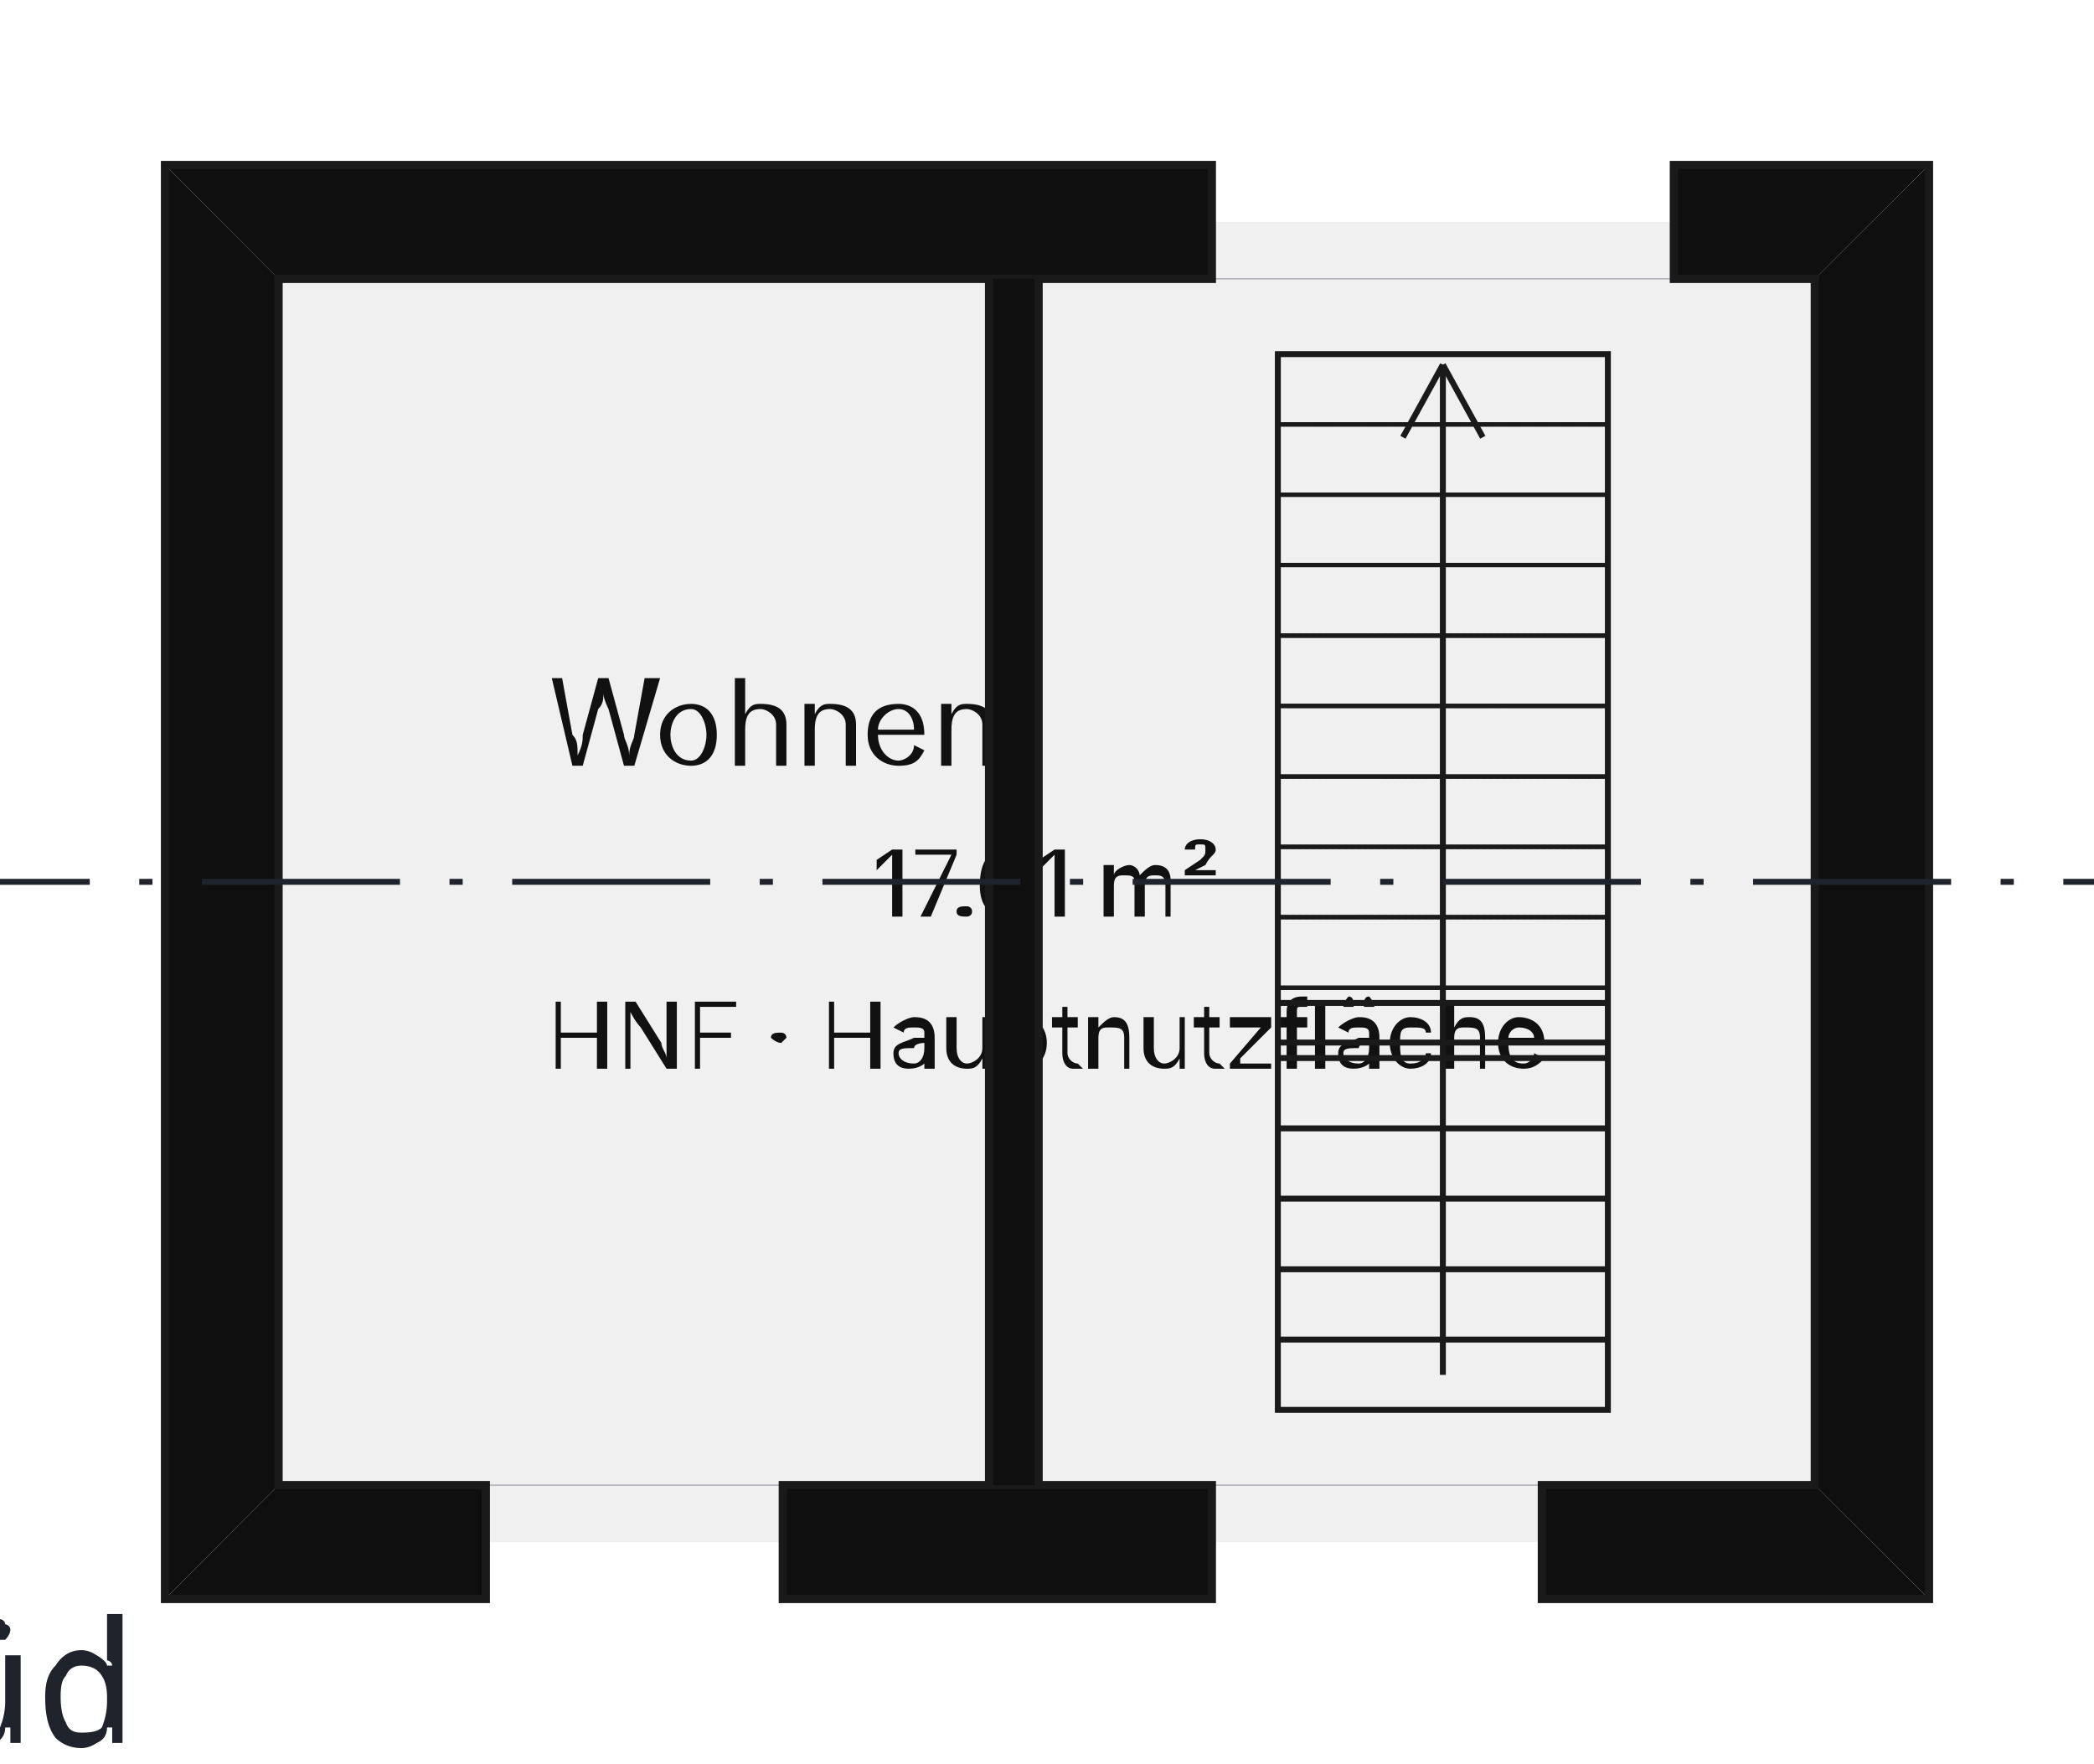
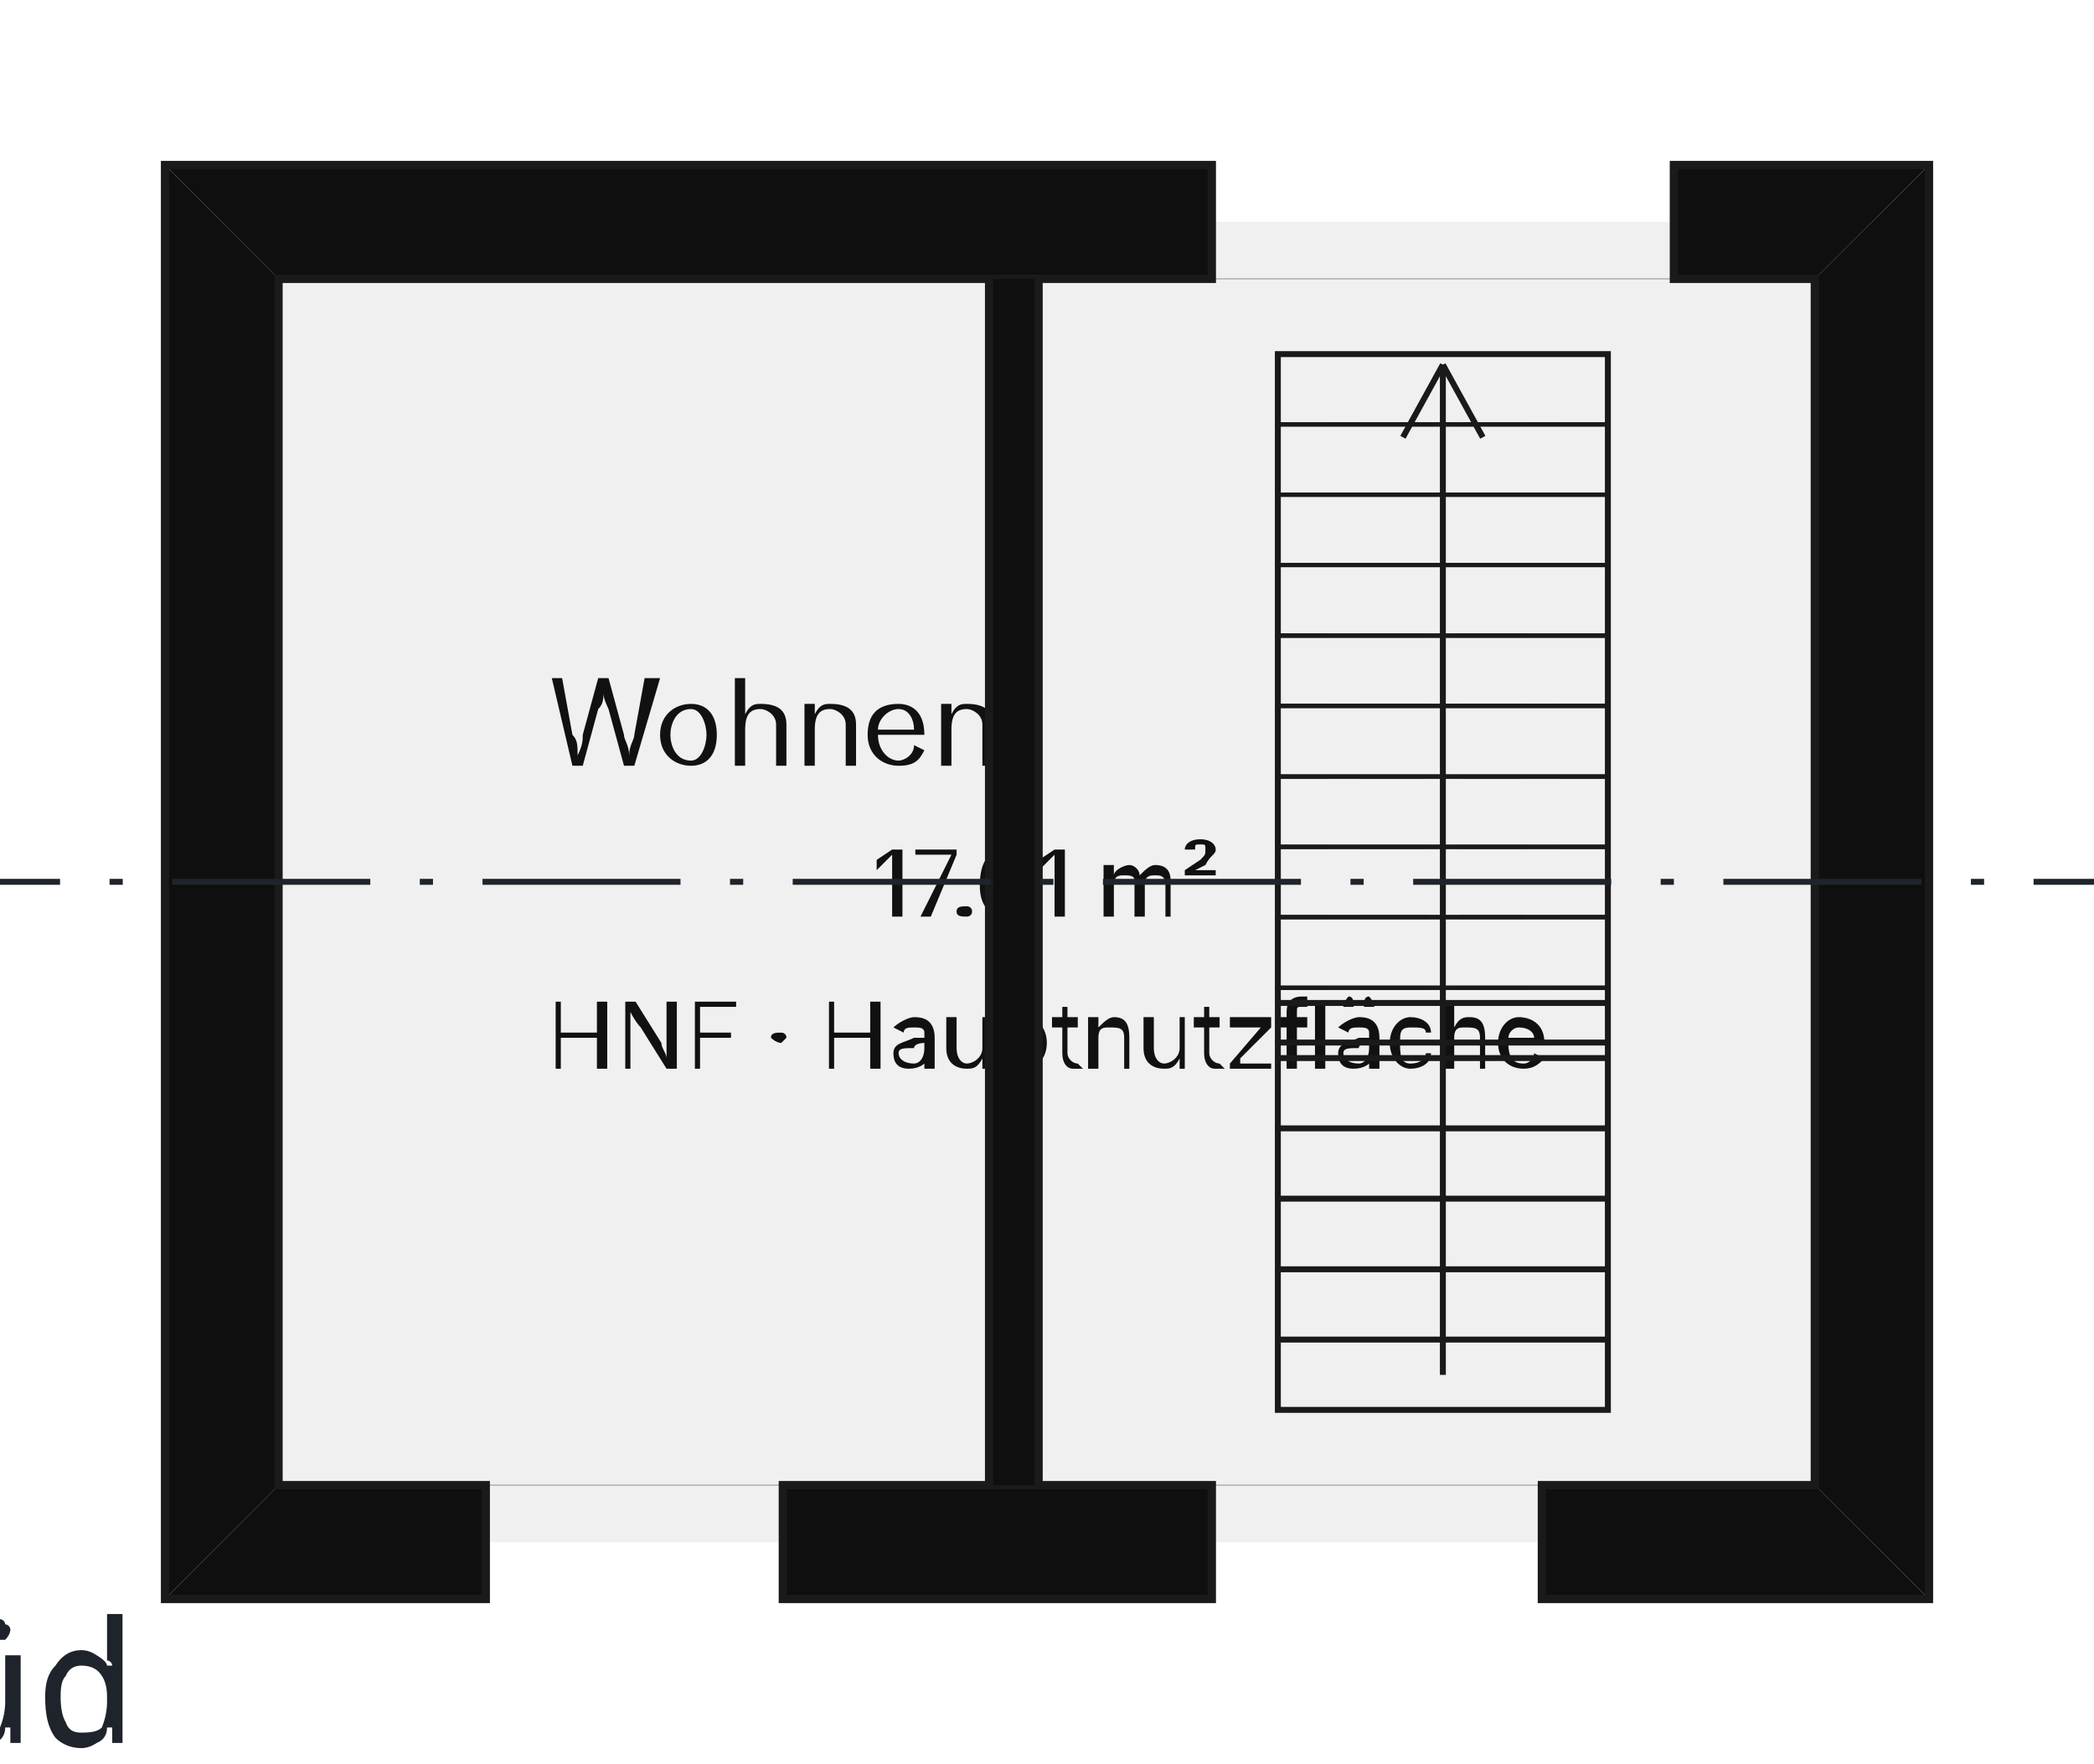
<svg xmlns="http://www.w3.org/2000/svg" viewBox="-0.672 0 6.345 5.345" width="63.45mm" height="53.45mm">
  <rect x="-0.672" y="0" width="6.345" height="5.345" fill="#ffffff" />
  <g stroke-linecap="butt" stroke-linejoin="miter" stroke-miterlimit="4">
    <polygon points="0,4.673 5,4.673 5,0.672 0,0.672" fill="#f0f0f0" stroke="none" stroke-width="0" />
    <polygon points="0.172,4.5 4.827,4.5 4.827,0.845 0.172,0.845" fill="#6b728000" stroke="#6b7280" stroke-width="0.002" />
    <text x="0.983" y="2.32" font-family="Inter, sans-serif" text-anchor="start">
      <tspan font-size="0.353" fill="#111111">Wohnen</tspan>
    </text>
    <text x="2.5" y="2.778" font-family="Inter, sans-serif" text-anchor="middle">
      <tspan font-size="0.282" fill="#111111">17.01 m²</tspan>
    </text>
    <text x="2.5" y="3.237" font-family="Inter, sans-serif" text-anchor="middle">
      <tspan font-size="0.282" fill="#111111">HNF · Hauptnutzfläche</tspan>
    </text>
    <polygon points="-0.172,4.845 0.8,4.845 0.8,4.5 0.172,4.5" fill="#0f0f0f" stroke="none" />
    <polygon points="1.7,4.845 3,4.845 3,4.5 1.7,4.5" fill="#0f0f0f" stroke="#1a1a1a" stroke-width="0.025" />
    <polygon points="4,4.845 5.173,4.845 4.827,4.5 4,4.5" fill="#0f0f0f" stroke="none" />
    <polygon points="5.173,4.845 5.173,0.5 4.827,0.845 4.827,4.5" fill="#0f0f0f" stroke="none" />
    <polygon points="5.173,0.5 4.4,0.5 4.4,0.845 4.827,0.845" fill="#0f0f0f" stroke="none" />
    <polygon points="4.827,0.845 4.827,4.5 4,4.5 4,4.845 5.173,4.845 5.173,0.5 4.4,0.5 4.4,0.845" fill="none" stroke="#1a1a1a" stroke-width="0.025" />
    <polygon points="3,0.5 -0.172,0.5 0.172,0.845 3,0.845" fill="#0f0f0f" stroke="none" />
    <polygon points="-0.172,0.5 -0.172,4.845 0.172,4.5 0.172,0.845" fill="#0f0f0f" stroke="none" />
    <polygon points="0.172,0.845 3,0.845 3,0.5 -0.172,0.5 -0.172,4.845 0.8,4.845 0.8,4.5 0.172,4.5" fill="none" stroke="#1a1a1a" stroke-width="0.025" />
    <polygon points="2.475,4.5 2.475,0.845 2.325,0.845 2.325,4.5" fill="#0f0f0f" stroke="none" />
    <line x1="2.475" y1="4.5" x2="2.475" y2="0.845" stroke="#1a1a1a" stroke-width="0.025" />
    <line x1="2.325" y1="0.845" x2="2.325" y2="4.5" stroke="#1a1a1a" stroke-width="0.025" />
    <polygon points="3.2,4.272 3.2,4.059 4.2,4.059 4.2,4.272" fill="none" stroke="#1a1a1a" stroke-width="0.013" />
    <line x1="3.2" y1="4.059" x2="4.2" y2="4.059" stroke="#1a1a1a" stroke-width="0.018" />
    <polygon points="3.2,4.059 3.2,3.846 4.2,3.846 4.2,4.059" fill="none" stroke="#1a1a1a" stroke-width="0.013" />
    <line x1="3.2" y1="3.846" x2="4.2" y2="3.846" stroke="#1a1a1a" stroke-width="0.018" />
    <polygon points="3.2,3.846 3.2,3.632 4.2,3.632 4.2,3.846" fill="none" stroke="#1a1a1a" stroke-width="0.013" />
    <line x1="3.2" y1="3.632" x2="4.2" y2="3.632" stroke="#1a1a1a" stroke-width="0.018" />
    <polygon points="3.2,3.632 3.2,3.419 4.2,3.419 4.2,3.632" fill="none" stroke="#1a1a1a" stroke-width="0.013" />
    <line x1="3.2" y1="3.419" x2="4.2" y2="3.419" stroke="#1a1a1a" stroke-width="0.018" />
    <polygon points="3.2,3.419 3.2,3.206 4.2,3.206 4.2,3.419" fill="none" stroke="#1a1a1a" stroke-width="0.013" />
    <line x1="3.2" y1="3.206" x2="4.2" y2="3.206" stroke="#1a1a1a" stroke-width="0.018" />
    <polygon points="3.2,3.206 3.2,2.993 4.2,2.993 4.2,3.206" fill="none" stroke="#1a1a1a" stroke-width="0.013" />
-     <line x1="3.2" y1="2.993" x2="4.2" y2="2.993" stroke="#1a1a1a" stroke-width="0.011" stroke-dasharray="0.012 0.008" />
+     <line x1="3.2" y1="2.993" x2="4.2" y2="2.993" stroke="#1a1a1a" stroke-width="0.011" stroke-dasharray="0.2 0.1" stroke-dashoffset="0.05" />
    <polygon points="3.2,2.993 3.2,2.779 4.2,2.779 4.2,2.993" fill="none" stroke="#1a1a1a" stroke-width="0.013" />
-     <line x1="3.2" y1="2.779" x2="4.2" y2="2.779" stroke="#1a1a1a" stroke-width="0.011" stroke-dasharray="0.012 0.008" />
+     <line x1="3.2" y1="2.779" x2="4.2" y2="2.779" stroke="#1a1a1a" stroke-width="0.011" stroke-dasharray="0.2 0.1" stroke-dashoffset="0.05" />
    <polygon points="3.2,2.779 3.2,2.566 4.2,2.566 4.2,2.779" fill="none" stroke="#1a1a1a" stroke-width="0.013" />
-     <line x1="3.2" y1="2.566" x2="4.2" y2="2.566" stroke="#1a1a1a" stroke-width="0.011" stroke-dasharray="0.012 0.008" />
+     <line x1="3.2" y1="2.566" x2="4.2" y2="2.566" stroke="#1a1a1a" stroke-width="0.011" stroke-dasharray="0.2 0.1" stroke-dashoffset="0.05" />
    <polygon points="3.2,2.566 3.2,2.353 4.2,2.353 4.2,2.566" fill="none" stroke="#1a1a1a" stroke-width="0.013" />
-     <line x1="3.2" y1="2.353" x2="4.2" y2="2.353" stroke="#1a1a1a" stroke-width="0.011" stroke-dasharray="0.012 0.008" />
+     <line x1="3.2" y1="2.353" x2="4.2" y2="2.353" stroke="#1a1a1a" stroke-width="0.011" stroke-dasharray="0.2 0.1" stroke-dashoffset="0.05" />
    <polygon points="3.2,2.353 3.2,2.139 4.2,2.139 4.2,2.353" fill="none" stroke="#1a1a1a" stroke-width="0.013" />
-     <line x1="3.2" y1="2.139" x2="4.2" y2="2.139" stroke="#1a1a1a" stroke-width="0.011" stroke-dasharray="0.012 0.008" />
+     <line x1="3.2" y1="2.139" x2="4.2" y2="2.139" stroke="#1a1a1a" stroke-width="0.011" stroke-dasharray="0.2 0.1" stroke-dashoffset="0.05" />
    <polygon points="3.2,2.139 3.2,1.926 4.2,1.926 4.2,2.139" fill="none" stroke="#1a1a1a" stroke-width="0.013" />
-     <line x1="3.2" y1="1.926" x2="4.2" y2="1.926" stroke="#1a1a1a" stroke-width="0.011" stroke-dasharray="0.012 0.008" />
+     <line x1="3.2" y1="1.926" x2="4.2" y2="1.926" stroke="#1a1a1a" stroke-width="0.011" stroke-dasharray="0.2 0.1" stroke-dashoffset="0.05" />
    <polygon points="3.2,1.926 3.2,1.712 4.2,1.712 4.2,1.926" fill="none" stroke="#1a1a1a" stroke-width="0.013" />
-     <line x1="3.2" y1="1.712" x2="4.2" y2="1.712" stroke="#1a1a1a" stroke-width="0.011" stroke-dasharray="0.012 0.008" />
+     <line x1="3.2" y1="1.712" x2="4.2" y2="1.712" stroke="#1a1a1a" stroke-width="0.011" stroke-dasharray="0.2 0.1" stroke-dashoffset="0.05" />
    <polygon points="3.2,1.712 3.2,1.499 4.2,1.499 4.2,1.712" fill="none" stroke="#1a1a1a" stroke-width="0.013" />
-     <line x1="3.2" y1="1.499" x2="4.2" y2="1.499" stroke="#1a1a1a" stroke-width="0.011" stroke-dasharray="0.012 0.008" />
+     <line x1="3.2" y1="1.499" x2="4.2" y2="1.499" stroke="#1a1a1a" stroke-width="0.011" stroke-dasharray="0.2 0.1" stroke-dashoffset="0.05" />
    <polygon points="3.2,1.499 3.2,1.286 4.2,1.286 4.2,1.499" fill="none" stroke="#1a1a1a" stroke-width="0.013" />
-     <line x1="3.2" y1="1.286" x2="4.2" y2="1.286" stroke="#1a1a1a" stroke-width="0.011" stroke-dasharray="0.012 0.008" />
+     <line x1="3.2" y1="1.286" x2="4.2" y2="1.286" stroke="#1a1a1a" stroke-width="0.011" stroke-dasharray="0.2 0.1" stroke-dashoffset="0.05" />
    <polygon points="3.2,1.286 3.2,1.073 4.2,1.073 4.2,1.286" fill="none" stroke="#1a1a1a" stroke-width="0.013" />
-     <line x1="3.2" y1="1.073" x2="4.2" y2="1.073" stroke="#1a1a1a" stroke-width="0.011" stroke-dasharray="0.012 0.008" />
+     <line x1="3.2" y1="1.073" x2="4.2" y2="1.073" stroke="#1a1a1a" stroke-width="0.011" stroke-dasharray="0.2 0.1" stroke-dashoffset="0.05" />
    <line x1="3.2" y1="3.039" x2="4.2" y2="3.039" stroke="#1a1a1a" stroke-width="0.018" />
    <line x1="3.2" y1="3.159" x2="4.2" y2="3.159" stroke="#1a1a1a" stroke-width="0.018" />
    <line x1="3.7" y1="4.166" x2="3.7" y2="1.105" stroke="#1a1a1a" stroke-width="0.018" />
    <line x1="3.579" y1="1.325" x2="3.7" y2="1.105" stroke="#1a1a1a" stroke-width="0.018" />
    <line x1="3.821" y1="1.325" x2="3.7" y2="1.105" stroke="#1a1a1a" stroke-width="0.018" />
    <polygon points="3.2,4.272 4.2,4.272 4.2,1.073 3.2,1.073" fill="none" stroke="#1a1a1a" stroke-width="0.018" />
-     <line x1="-1" y1="2.672" x2="6" y2="2.672" stroke="#1f242c" stroke-width="0.018" stroke-dasharray="0.6 0.15 0.04 0.15" />
+     <line x1="-1" y1="2.672" x2="6" y2="2.672" stroke="#1f242c" stroke-width="0.018" stroke-dasharray="0.6 0.15 0.04 0.15" stroke-dashoffset="0.09" />
    <polyline points="-1,2.973 -1,2.373 -1,1.772" fill="none" stroke="#1f242c" stroke-width="0.025" />
    <line x1="-1" y1="1.772" x2="-0.85" y2="2.013" stroke="#1f242c" stroke-width="0.025" />
    <line x1="-1" y1="1.772" x2="-1.15" y2="2.013" stroke="#1f242c" stroke-width="0.025" />
    <text x="-1.15" y="1.282" font-size="0.5" fill="#1f242c" font-family="sans-serif" transform="rotate(0 -1.15 1.2825)">A</text>
    <polyline points="6,2.973 6,2.373 6,1.772" fill="none" stroke="#1f242c" stroke-width="0.025" />
    <line x1="6" y1="1.772" x2="6.15" y2="2.013" stroke="#1f242c" stroke-width="0.025" />
    <line x1="6" y1="1.772" x2="5.85" y2="2.013" stroke="#1f242c" stroke-width="0.025" />
    <text x="5.85" y="1.282" font-size="0.5" fill="#1f242c" font-family="sans-serif" transform="rotate(0 5.85 1.2825)">A</text>
    <polygon points="-1,2.373 6,2.373 6,2.973 -1,2.973" fill="none" stroke="none" stroke-width="0" />
-     <line x1="-1" y1="6.673" x2="6" y2="6.673" stroke="#1f242c" stroke-width="0.018" stroke-dasharray="0.6 0.15 0.04 0.15" />
+     <line x1="-1" y1="6.673" x2="6" y2="6.673" stroke="#1f242c" stroke-width="0.018" stroke-dasharray="0.6 0.15 0.04 0.15" stroke-dashoffset="0.09" />
    <polyline points="-1,6.973 -1,6.372 -1,5.772" fill="none" stroke="#1f242c" stroke-width="0.025" />
    <line x1="-1" y1="5.772" x2="-0.85" y2="6.013" stroke="#1f242c" stroke-width="0.025" />
    <line x1="-1" y1="5.772" x2="-1.15" y2="6.013" stroke="#1f242c" stroke-width="0.025" />
    <text x="-1.15" y="5.282" font-size="0.5" fill="#1f242c" font-family="sans-serif" transform="rotate(0 -1.15 5.2825)">Süd</text>
    <polyline points="6,6.973 6,6.372 6,5.772" fill="none" stroke="#1f242c" stroke-width="0.025" />
    <line x1="6" y1="5.772" x2="6.15" y2="6.013" stroke="#1f242c" stroke-width="0.025" />
    <line x1="6" y1="5.772" x2="5.85" y2="6.013" stroke="#1f242c" stroke-width="0.025" />
    <text x="5.85" y="5.282" font-size="0.5" fill="#1f242c" font-family="sans-serif" transform="rotate(0 5.85 5.2825)">Süd</text>
    <polygon points="-1,6.372 6,6.372 6,6.973 -1,6.973" fill="none" stroke="none" stroke-width="0" />
  </g>
</svg>
